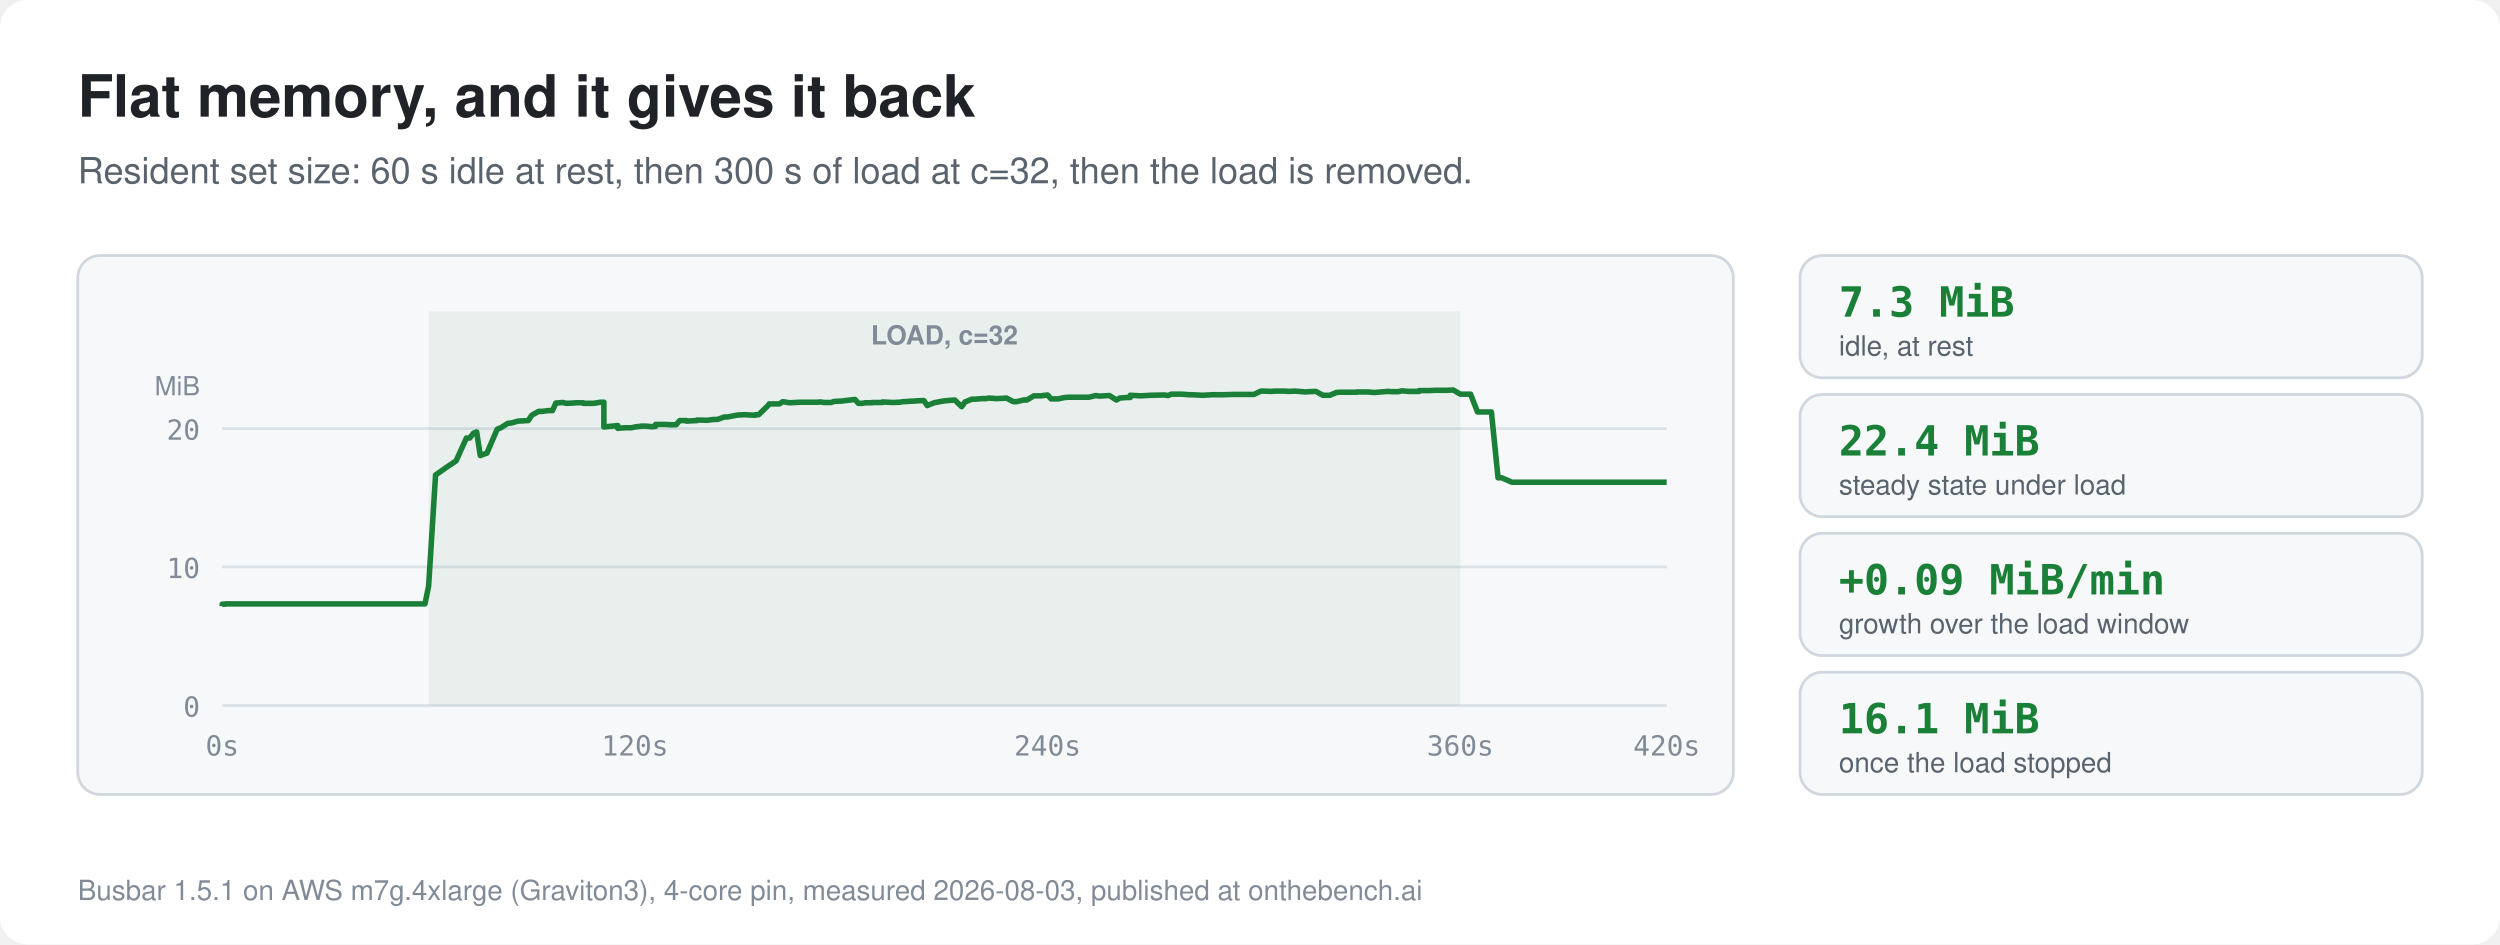
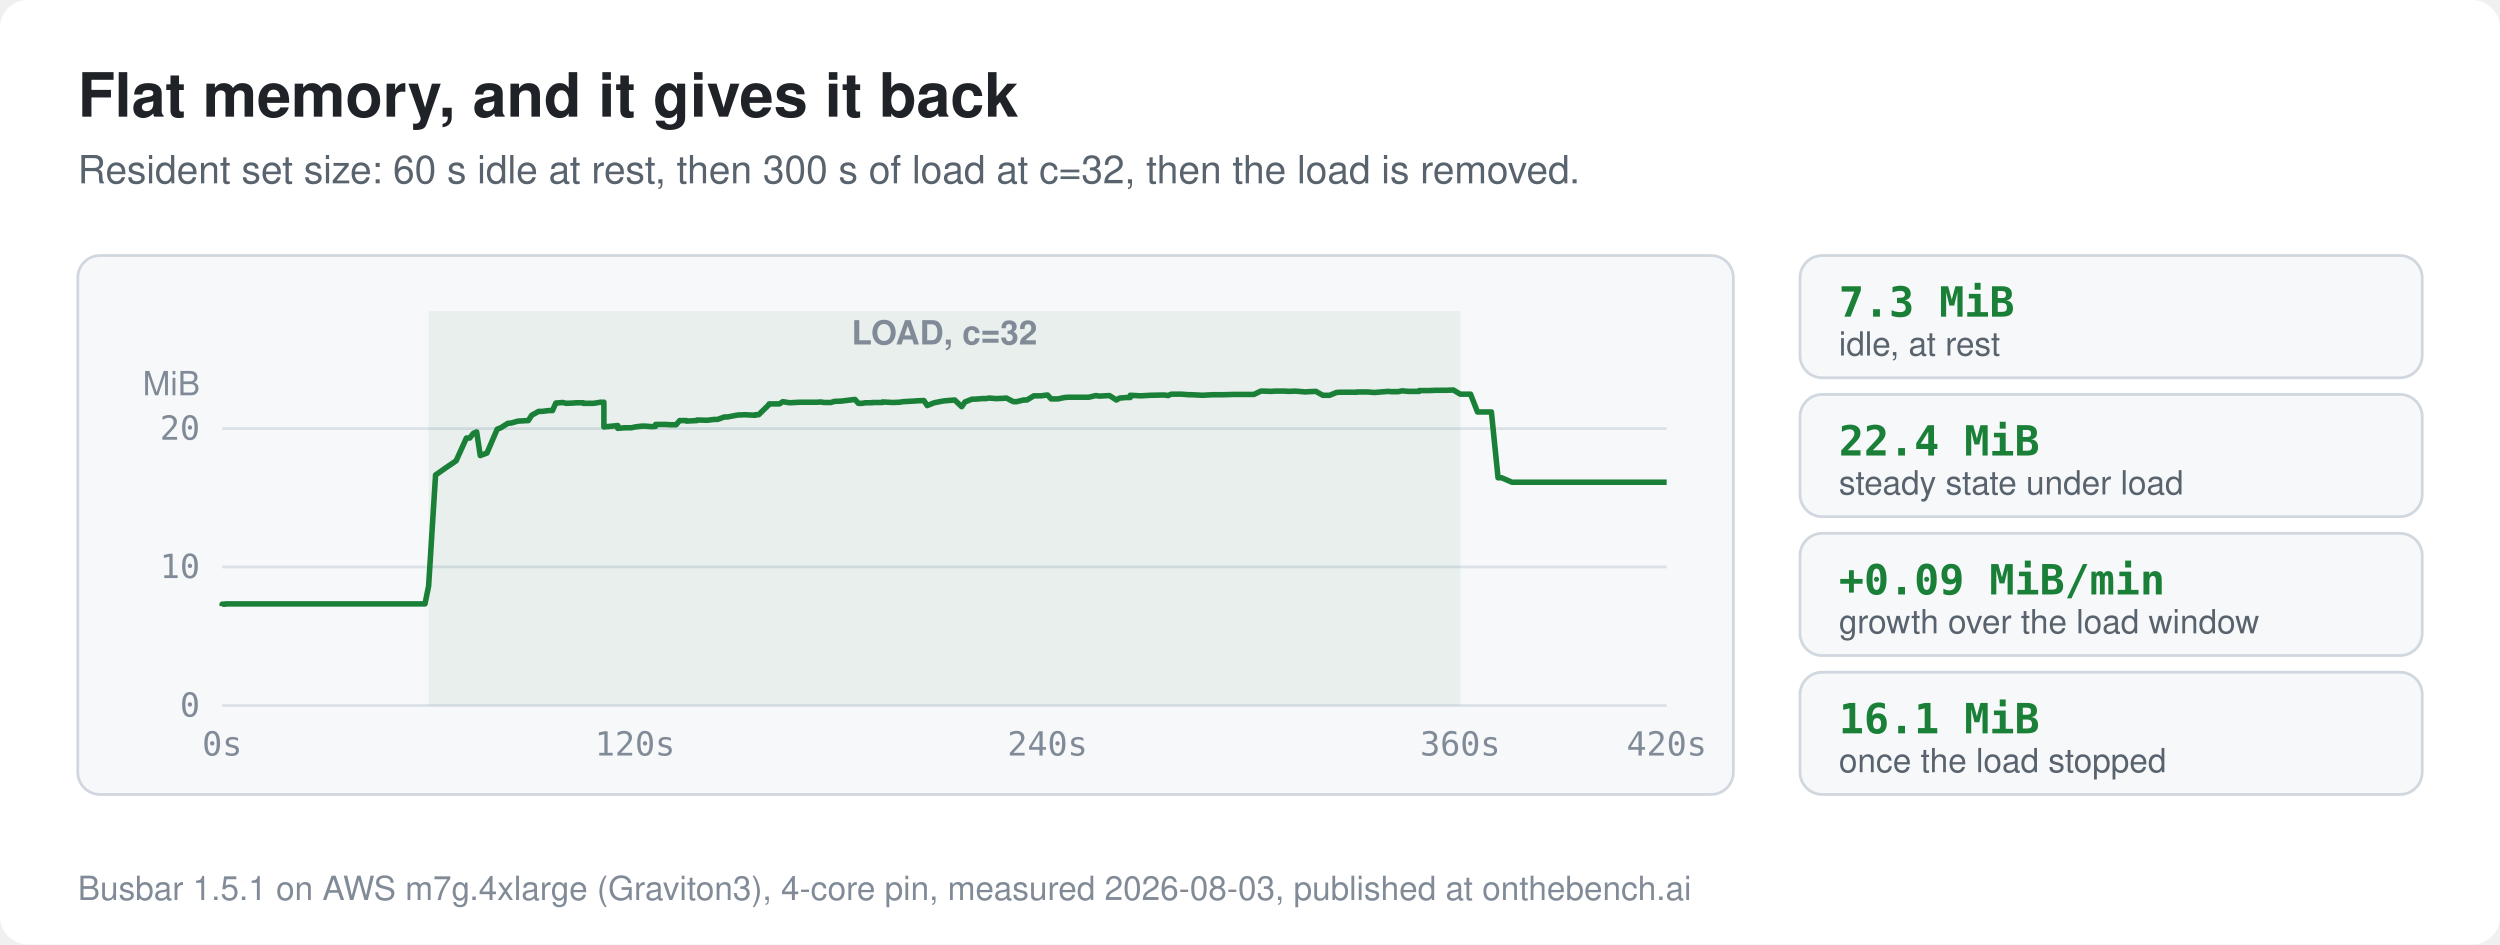
<svg xmlns="http://www.w3.org/2000/svg" width="900" height="340" viewBox="0 0 900 340" role="img" aria-label="Flat memory, and it gives it back">
  <rect width="900" height="340" rx="10" fill="#ffffff" />
-   <text x="28.0" y="42.0" font-family="ui-sans-serif,-apple-system,BlinkMacSystemFont,'Segoe UI',Helvetica,Arial,sans-serif" font-size="21" font-weight="650" fill="#1f2328" text-anchor="start">Flat memory, and it gives it back</text>
-   <text x="28.0" y="66.0" font-family="ui-sans-serif,-apple-system,BlinkMacSystemFont,'Segoe UI',Helvetica,Arial,sans-serif" font-size="13" font-weight="400" fill="#59636e" text-anchor="start">Resident set size: 60 s idle at rest, then 300 s of load at c=32, then the load is removed.</text>
+   <text x="28.0" y="42.0" font-family="ui-sans-serif,-apple-system,BlinkMacSystemFont,'Segoe UI',Helvetica,Arial,sans-serif" font-size="22" font-weight="650" fill="#1f2328" text-anchor="start">Flat memory, and it gives it back</text>
+   <text x="28.0" y="66.0" font-family="ui-sans-serif,-apple-system,BlinkMacSystemFont,'Segoe UI',Helvetica,Arial,sans-serif" font-size="14" font-weight="400" fill="#59636e" text-anchor="start">Resident set size: 60 s idle at rest, then 300 s of load at c=32, then the load is removed.</text>
  <rect x="28.0" y="92.0" width="596.0" height="194.0" rx="8" fill="#f6f8fa" stroke="#d0d7de" stroke-width="1" />
  <line x1="80" y1="254.0" x2="600" y2="254.0" stroke="#d0d7de" stroke-width="1" opacity="0.7" />
-   <text x="72.0" y="258.0" font-family="ui-monospace,SFMono-Regular,'SF Mono',Menlo,Consolas,monospace" font-size="10" font-weight="400" fill="#818b98" text-anchor="end">0</text>
+   <text x="72.0" y="258.0" font-family="ui-monospace,SFMono-Regular,'SF Mono',Menlo,Consolas,monospace" font-size="12" font-weight="400" fill="#818b98" text-anchor="end">0</text>
  <line x1="80" y1="204.1" x2="600" y2="204.1" stroke="#d0d7de" stroke-width="1" opacity="0.7" />
-   <text x="72.0" y="208.1" font-family="ui-monospace,SFMono-Regular,'SF Mono',Menlo,Consolas,monospace" font-size="10" font-weight="400" fill="#818b98" text-anchor="end">10</text>
+   <text x="72.0" y="208.1" font-family="ui-monospace,SFMono-Regular,'SF Mono',Menlo,Consolas,monospace" font-size="12" font-weight="400" fill="#818b98" text-anchor="end">10</text>
  <line x1="80" y1="154.3" x2="600" y2="154.3" stroke="#d0d7de" stroke-width="1" opacity="0.7" />
-   <text x="72.0" y="158.3" font-family="ui-monospace,SFMono-Regular,'SF Mono',Menlo,Consolas,monospace" font-size="10" font-weight="400" fill="#818b98" text-anchor="end">20</text>
-   <text x="72.0" y="142.3" font-family="ui-sans-serif,-apple-system,BlinkMacSystemFont,'Segoe UI',Helvetica,Arial,sans-serif" font-size="9.5" font-weight="400" fill="#818b98" text-anchor="end">MiB</text>
+   <text x="72.0" y="158.3" font-family="ui-monospace,SFMono-Regular,'SF Mono',Menlo,Consolas,monospace" font-size="12" font-weight="400" fill="#818b98" text-anchor="end">20</text>
+   <text x="72.0" y="142.3" font-family="ui-sans-serif,-apple-system,BlinkMacSystemFont,'Segoe UI',Helvetica,Arial,sans-serif" font-size="12" font-weight="400" fill="#818b98" text-anchor="end">MiB</text>
  <rect x="154.3" y="112.0" width="371.4" height="142.0" fill="#1a7f37" opacity="0.07" />
-   <text x="340.0" y="124.0" font-family="ui-sans-serif,-apple-system,BlinkMacSystemFont,'Segoe UI',Helvetica,Arial,sans-serif" font-size="9.5" font-weight="700" fill="#818b98" text-anchor="middle">LOAD, c=32</text>
+   <text x="340.0" y="124.0" font-family="ui-sans-serif,-apple-system,BlinkMacSystemFont,'Segoe UI',Helvetica,Arial,sans-serif" font-size="12" font-weight="700" fill="#818b98" text-anchor="middle">LOAD, c=32</text>
  <polyline points="80.0,218.2 80.0,217.5 80.0,217.5 80.0,217.5 81.2,217.5 81.2,217.4 81.2,217.4 82.5,217.4 82.5,217.4 83.7,217.4 83.7,217.4 85.0,217.4 85.0,217.4 86.2,217.4 86.2,217.4 86.2,217.4 87.4,217.4 87.4,217.4 88.7,217.4 88.7,217.4 89.9,217.4 91.1,217.4 91.1,217.4 91.1,217.4 92.4,217.4 92.4,217.4 93.6,217.4 93.6,217.4 94.9,217.4 94.9,217.4 96.1,217.4 96.1,217.4 97.3,217.4 97.3,217.4 98.6,217.4 98.6,217.4 99.8,217.4 99.8,217.4 101.0,217.4 102.3,217.4 102.3,217.4 102.3,217.4 103.5,217.4 103.5,217.4 104.8,217.4 104.8,217.4 106.0,217.4 107.2,217.4 107.2,217.4 108.5,217.4 108.5,217.4 108.5,217.4 109.7,217.4 109.7,217.4 111.0,217.4 111.0,217.4 112.2,217.4 113.4,217.4 113.4,217.4 113.4,217.4 114.7,217.4 114.7,217.4 115.9,217.4 115.9,217.4 117.1,217.4 118.4,217.4 118.4,217.4 119.6,217.4 119.6,217.4 119.6,217.4 120.9,217.4 120.9,217.4 122.1,217.4 123.3,217.4 123.3,217.4 124.6,217.4 124.6,217.4 124.6,217.4 125.8,217.4 125.8,217.4 127.0,217.4 127.0,217.4 128.3,217.4 129.5,217.4 129.5,217.4 130.8,217.4 130.8,217.4 130.8,217.4 132.0,217.4 132.0,217.4 133.2,217.4 134.5,217.4 134.5,217.4 135.7,217.4 135.7,217.4 137.0,217.4 137.0,217.4 137.0,217.4 138.2,217.4 138.2,217.4 139.4,217.4 140.7,217.4 140.7,217.4 141.9,217.4 141.9,217.4 141.9,217.4 143.1,217.4 143.1,217.4 144.4,217.4 145.6,217.4 145.6,217.4 146.9,217.4 146.9,217.4 148.1,217.4 148.1,217.4 148.1,217.4 149.3,217.4 150.6,217.4 150.6,217.4 151.8,217.4 151.8,217.4 153.0,217.4 153.0,217.4 153.0,217.4 154.3,211.0 156.8,171.1 156.8,171.0 160.5,168.4 160.5,168.4 164.2,165.9 164.2,165.9 167.9,157.7 169.1,157.7 170.4,156.0 171.6,155.5 172.9,164.0 175.3,163.1 179.0,154.5 180.3,154.0 182.8,152.4 184.0,152.3 186.5,151.6 186.5,151.6 190.2,151.4 191.4,149.5 193.9,148.1 195.1,148.1 197.6,147.8 198.9,147.8 200.1,145.1 202.6,144.9 203.8,145.2 206.3,145.1 207.5,145.0 210.0,145.0 210.0,145.2 213.7,145.2 216.2,144.8 217.4,144.8 217.4,153.7 222.4,153.2 222.4,154.2 224.9,154.0 227.3,154.0 228.6,153.7 231.0,153.4 232.3,153.4 234.8,153.6 236.0,153.5 236.0,152.8 239.7,152.8 241.0,152.9 243.4,152.9 244.7,151.4 247.1,151.4 247.1,151.6 250.9,151.4 250.9,151.2 254.6,151.3 257.0,151.0 258.3,151.0 260.8,150.1 262.0,150.1 264.5,149.6 265.7,149.4 268.2,149.3 271.9,149.5 271.9,149.3 273.1,149.3 276.9,145.6 276.9,145.6 276.9,145.4 280.6,145.4 281.8,144.6 284.3,145.0 284.3,145.0 288.0,144.8 291.7,144.8 294.2,144.8 295.4,144.7 296.7,144.9 299.1,144.9 300.4,144.5 302.9,144.4 305.3,144.1 307.8,143.8 309.0,145.2 310.3,145.2 311.5,145.0 314.0,145.0 314.0,144.9 317.7,144.9 317.7,144.7 321.4,144.9 323.9,144.8 325.1,144.6 328.9,144.4 328.9,144.4 330.1,144.3 332.6,144.2 333.8,146.0 336.3,145.0 338.8,144.5 340.0,144.3 343.7,144.0 343.7,144.0 346.2,146.4 347.4,144.7 349.9,143.7 351.1,143.7 353.6,143.5 354.9,143.5 356.1,143.3 358.6,143.5 361.0,143.4 362.3,143.3 364.8,144.6 366.0,144.6 368.5,144.0 369.7,144.0 372.2,142.5 373.4,142.5 374.7,142.5 377.1,142.2 378.4,143.6 380.9,143.6 383.3,143.1 384.6,143.0 387.0,143.0 388.3,143.0 392.0,143.0 394.5,142.4 395.7,142.6 399.4,142.4 401.9,144.0 403.1,143.3 405.6,143.1 406.9,143.1 406.9,142.3 410.6,142.5 414.3,142.3 419.2,142.2 420.5,142.4 421.7,141.9 425.4,141.9 427.9,142.1 429.1,142.1 432.9,142.3 432.9,142.3 436.6,142.1 440.3,142.1 444.0,142.0 445.2,142.0 447.7,142.0 451.4,142.0 453.9,140.8 455.1,140.8 457.6,140.9 458.9,140.8 462.6,140.8 463.8,140.9 466.3,140.8 470.0,141.1 470.0,141.1 471.2,141.0 473.7,140.9 476.2,142.3 477.4,142.3 478.7,142.3 481.1,141.3 482.4,141.2 484.9,141.2 488.6,141.2 488.6,141.1 492.3,141.1 494.8,141.3 496.0,141.2 499.7,140.9 499.7,140.9 501.0,141.0 503.4,141.0 504.7,140.7 507.1,140.9 510.9,140.9 510.9,140.6 514.6,140.6 517.0,140.5 518.3,140.5 520.8,140.5 523.2,140.4 525.7,141.9 525.7,141.9 529.4,141.9 531.9,148.3 533.1,148.3 536.9,148.3 539.3,172.0 540.6,172.0 544.3,173.6 544.3,173.6 548.0,173.6 551.7,173.6 555.4,173.6 559.1,173.6 562.9,173.6 566.6,173.6 570.3,173.6 574.0,173.6 577.7,173.6 581.4,173.6 585.1,173.6 588.9,173.6 592.6,173.6 596.3,173.6 600.0,173.6" fill="none" stroke="#1a7f37" stroke-width="2" stroke-linejoin="round" />
-   <text x="80.0" y="272.0" font-family="ui-monospace,SFMono-Regular,'SF Mono',Menlo,Consolas,monospace" font-size="10" font-weight="400" fill="#818b98" text-anchor="middle">0s</text>
-   <text x="228.6" y="272.0" font-family="ui-monospace,SFMono-Regular,'SF Mono',Menlo,Consolas,monospace" font-size="10" font-weight="400" fill="#818b98" text-anchor="middle">120s</text>
-   <text x="377.1" y="272.0" font-family="ui-monospace,SFMono-Regular,'SF Mono',Menlo,Consolas,monospace" font-size="10" font-weight="400" fill="#818b98" text-anchor="middle">240s</text>
-   <text x="525.7" y="272.0" font-family="ui-monospace,SFMono-Regular,'SF Mono',Menlo,Consolas,monospace" font-size="10" font-weight="400" fill="#818b98" text-anchor="middle">360s</text>
-   <text x="600.0" y="272.0" font-family="ui-monospace,SFMono-Regular,'SF Mono',Menlo,Consolas,monospace" font-size="10" font-weight="400" fill="#818b98" text-anchor="middle">420s</text>
+   <text x="80.0" y="272.0" font-family="ui-monospace,SFMono-Regular,'SF Mono',Menlo,Consolas,monospace" font-size="12" font-weight="400" fill="#818b98" text-anchor="middle">0s</text>
+   <text x="228.6" y="272.0" font-family="ui-monospace,SFMono-Regular,'SF Mono',Menlo,Consolas,monospace" font-size="12" font-weight="400" fill="#818b98" text-anchor="middle">120s</text>
+   <text x="377.1" y="272.0" font-family="ui-monospace,SFMono-Regular,'SF Mono',Menlo,Consolas,monospace" font-size="12" font-weight="400" fill="#818b98" text-anchor="middle">240s</text>
+   <text x="525.7" y="272.0" font-family="ui-monospace,SFMono-Regular,'SF Mono',Menlo,Consolas,monospace" font-size="12" font-weight="400" fill="#818b98" text-anchor="middle">360s</text>
+   <text x="600.0" y="272.0" font-family="ui-monospace,SFMono-Regular,'SF Mono',Menlo,Consolas,monospace" font-size="12" font-weight="400" fill="#818b98" text-anchor="middle">420s</text>
  <rect x="648.0" y="92.0" width="224.0" height="44.0" rx="8" fill="#f6f8fa" stroke="#d0d7de" stroke-width="1" />
  <text x="662.0" y="114.0" font-family="ui-monospace,SFMono-Regular,'SF Mono',Menlo,Consolas,monospace" font-size="15" font-weight="700" fill="#1a7f37" text-anchor="start">7.3 MiB</text>
-   <text x="662.0" y="128.0" font-family="ui-sans-serif,-apple-system,BlinkMacSystemFont,'Segoe UI',Helvetica,Arial,sans-serif" font-size="10" font-weight="400" fill="#59636e" text-anchor="start">idle, at rest</text>
+   <text x="662.0" y="128.0" font-family="ui-sans-serif,-apple-system,BlinkMacSystemFont,'Segoe UI',Helvetica,Arial,sans-serif" font-size="12" font-weight="400" fill="#59636e" text-anchor="start">idle, at rest</text>
  <rect x="648.0" y="142.0" width="224.0" height="44.0" rx="8" fill="#f6f8fa" stroke="#d0d7de" stroke-width="1" />
  <text x="662.0" y="164.0" font-family="ui-monospace,SFMono-Regular,'SF Mono',Menlo,Consolas,monospace" font-size="15" font-weight="700" fill="#1a7f37" text-anchor="start">22.4 MiB</text>
-   <text x="662.0" y="178.0" font-family="ui-sans-serif,-apple-system,BlinkMacSystemFont,'Segoe UI',Helvetica,Arial,sans-serif" font-size="10" font-weight="400" fill="#59636e" text-anchor="start">steady state under load</text>
+   <text x="662.0" y="178.0" font-family="ui-sans-serif,-apple-system,BlinkMacSystemFont,'Segoe UI',Helvetica,Arial,sans-serif" font-size="12" font-weight="400" fill="#59636e" text-anchor="start">steady state under load</text>
  <rect x="648.0" y="192.0" width="224.0" height="44.0" rx="8" fill="#f6f8fa" stroke="#d0d7de" stroke-width="1" />
  <text x="662.0" y="214.0" font-family="ui-monospace,SFMono-Regular,'SF Mono',Menlo,Consolas,monospace" font-size="15" font-weight="700" fill="#1a7f37" text-anchor="start">+0.09 MiB/min</text>
-   <text x="662.0" y="228.0" font-family="ui-sans-serif,-apple-system,BlinkMacSystemFont,'Segoe UI',Helvetica,Arial,sans-serif" font-size="10" font-weight="400" fill="#59636e" text-anchor="start">growth over the load window</text>
+   <text x="662.0" y="228.0" font-family="ui-sans-serif,-apple-system,BlinkMacSystemFont,'Segoe UI',Helvetica,Arial,sans-serif" font-size="12" font-weight="400" fill="#59636e" text-anchor="start">growth over the load window</text>
  <rect x="648.0" y="242.0" width="224.0" height="44.0" rx="8" fill="#f6f8fa" stroke="#d0d7de" stroke-width="1" />
  <text x="662.0" y="264.0" font-family="ui-monospace,SFMono-Regular,'SF Mono',Menlo,Consolas,monospace" font-size="15" font-weight="700" fill="#1a7f37" text-anchor="start">16.1 MiB</text>
-   <text x="662.0" y="278.0" font-family="ui-sans-serif,-apple-system,BlinkMacSystemFont,'Segoe UI',Helvetica,Arial,sans-serif" font-size="10" font-weight="400" fill="#59636e" text-anchor="start">once the load stopped</text>
-   <text x="28.0" y="324.0" font-family="ui-sans-serif,-apple-system,BlinkMacSystemFont,'Segoe UI',Helvetica,Arial,sans-serif" font-size="10" font-weight="400" fill="#818b98" text-anchor="start">Busbar 1.5.1 on AWS m7g.4xlarge (Graviton3), 4-core pin, measured 2026-08-03, published at onthebench.ai</text>
+   <text x="662.0" y="278.0" font-family="ui-sans-serif,-apple-system,BlinkMacSystemFont,'Segoe UI',Helvetica,Arial,sans-serif" font-size="12" font-weight="400" fill="#59636e" text-anchor="start">once the load stopped</text>
+   <text x="28.0" y="324.0" font-family="ui-sans-serif,-apple-system,BlinkMacSystemFont,'Segoe UI',Helvetica,Arial,sans-serif" font-size="12" font-weight="400" fill="#818b98" text-anchor="start">Busbar 1.5.1 on AWS m7g.4xlarge (Graviton3), 4-core pin, measured 2026-08-03, published at onthebench.ai</text>
</svg>
